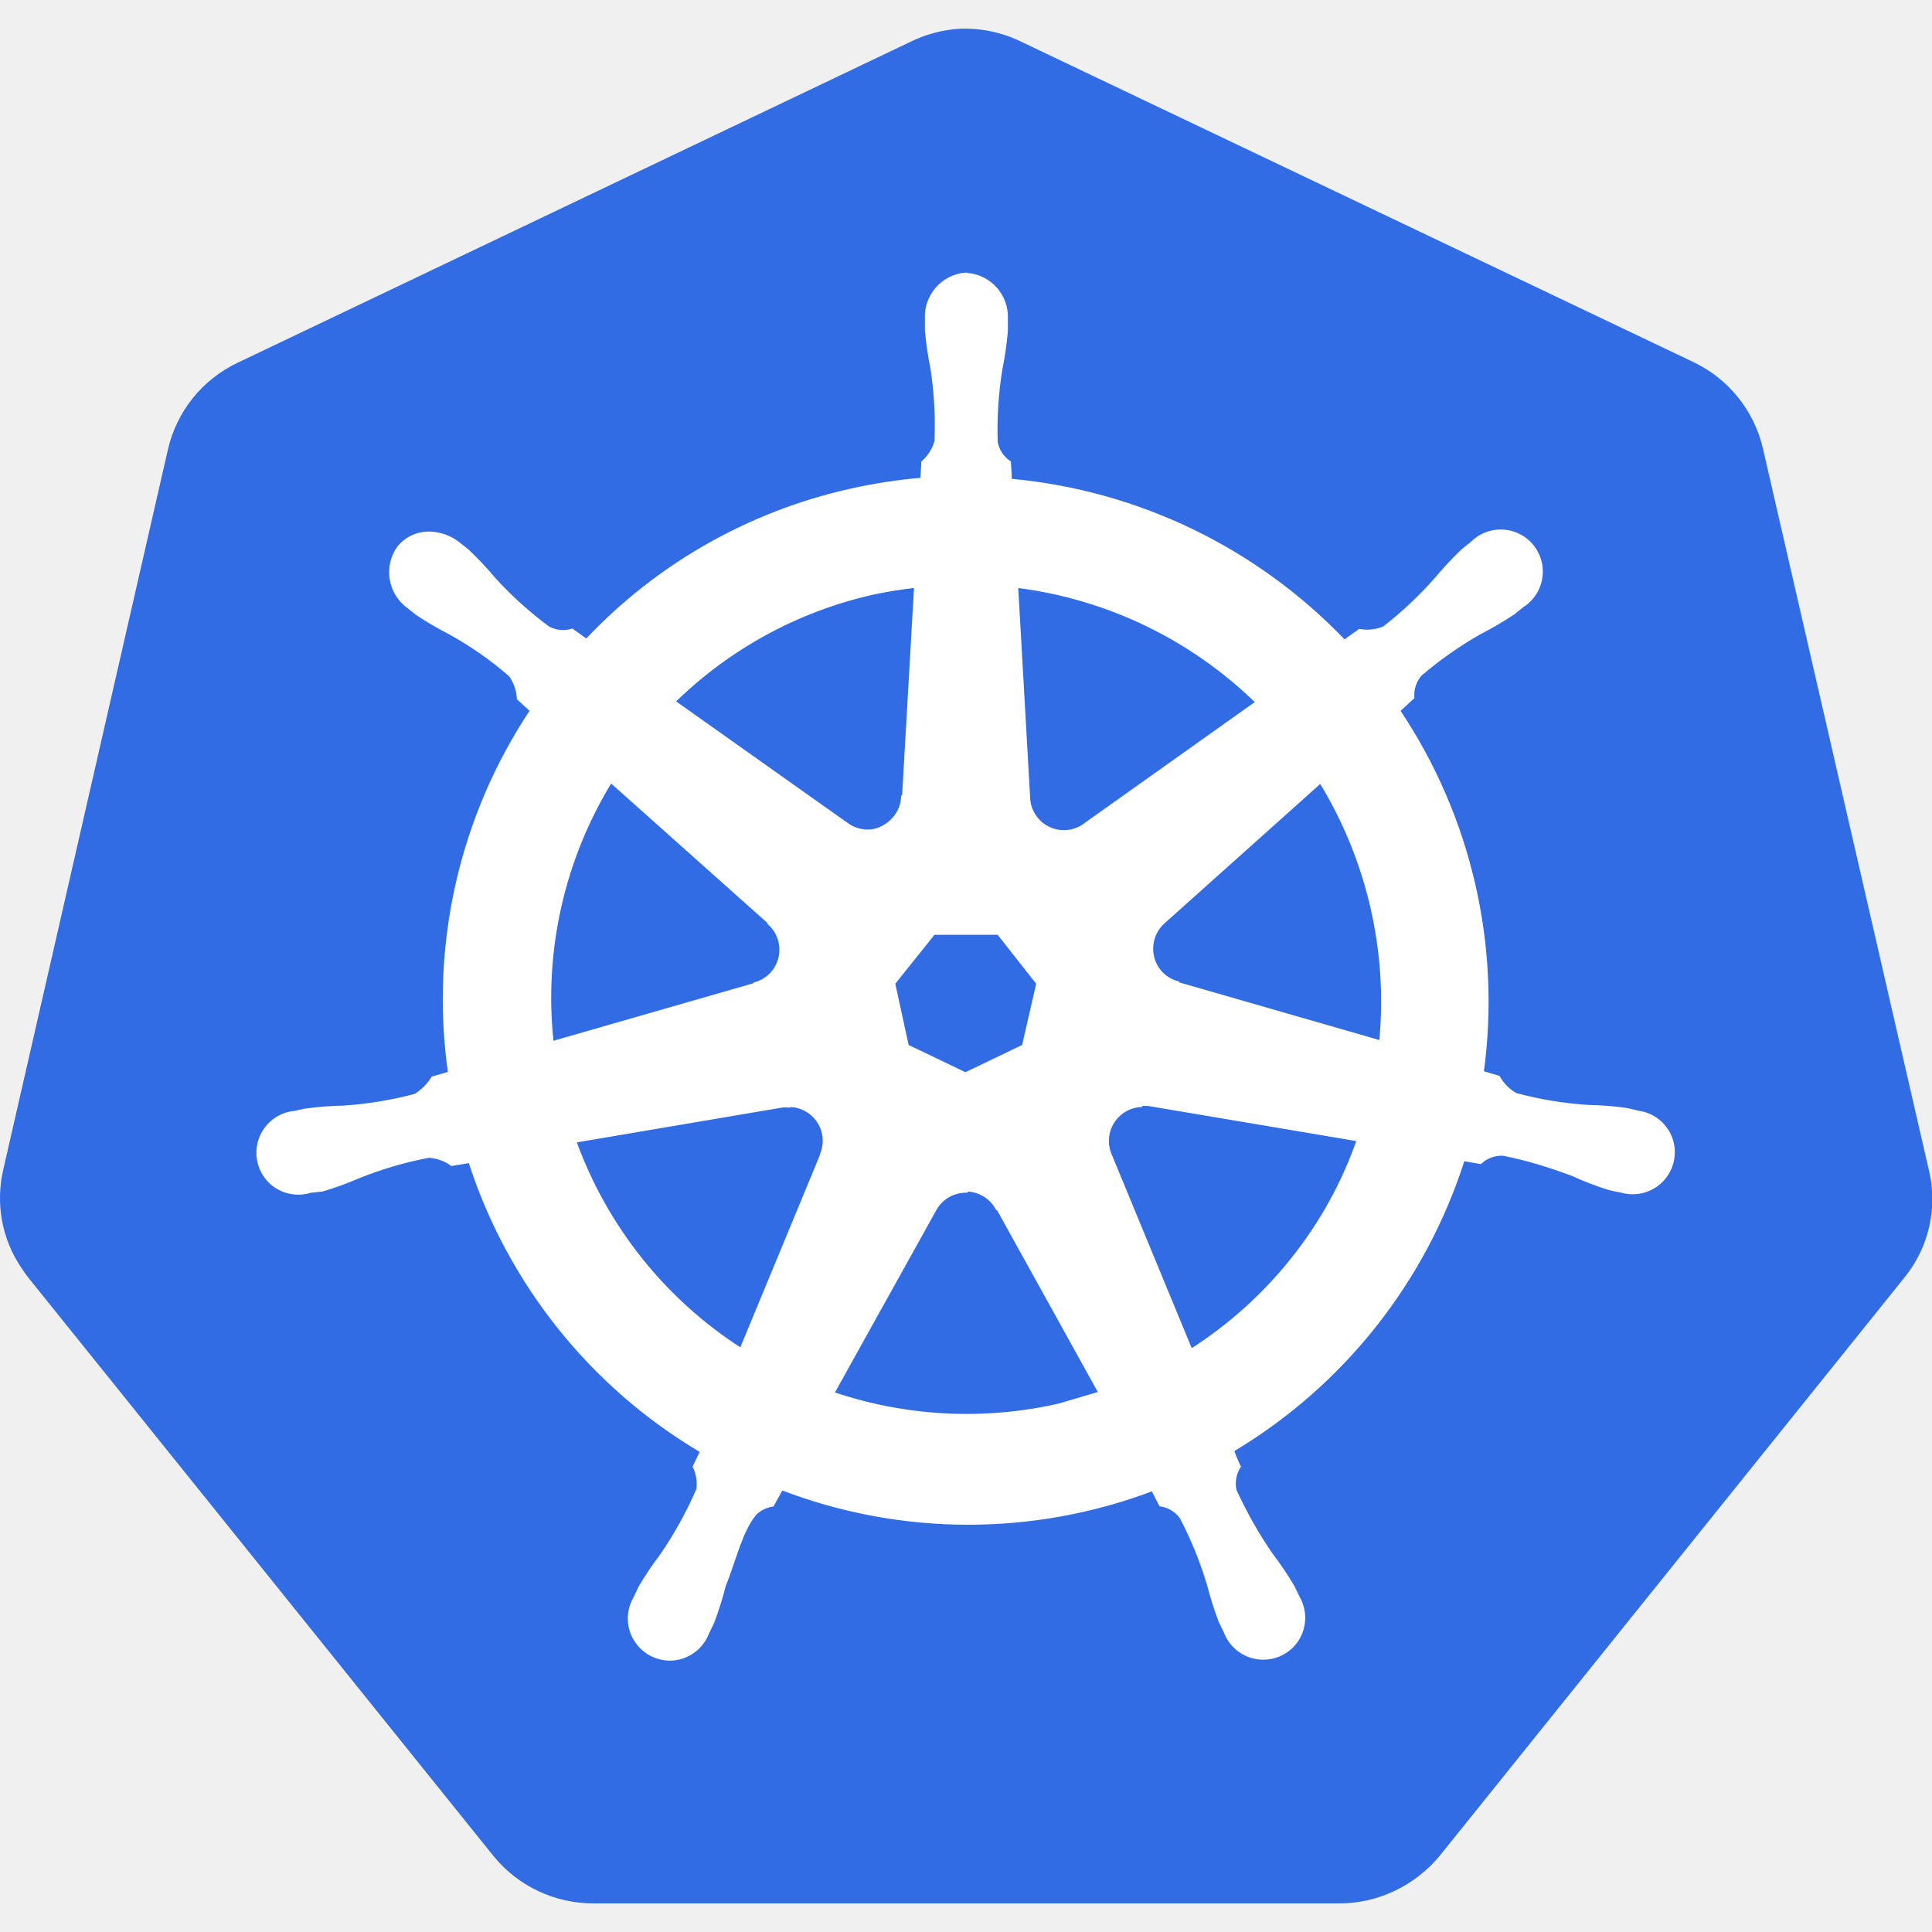
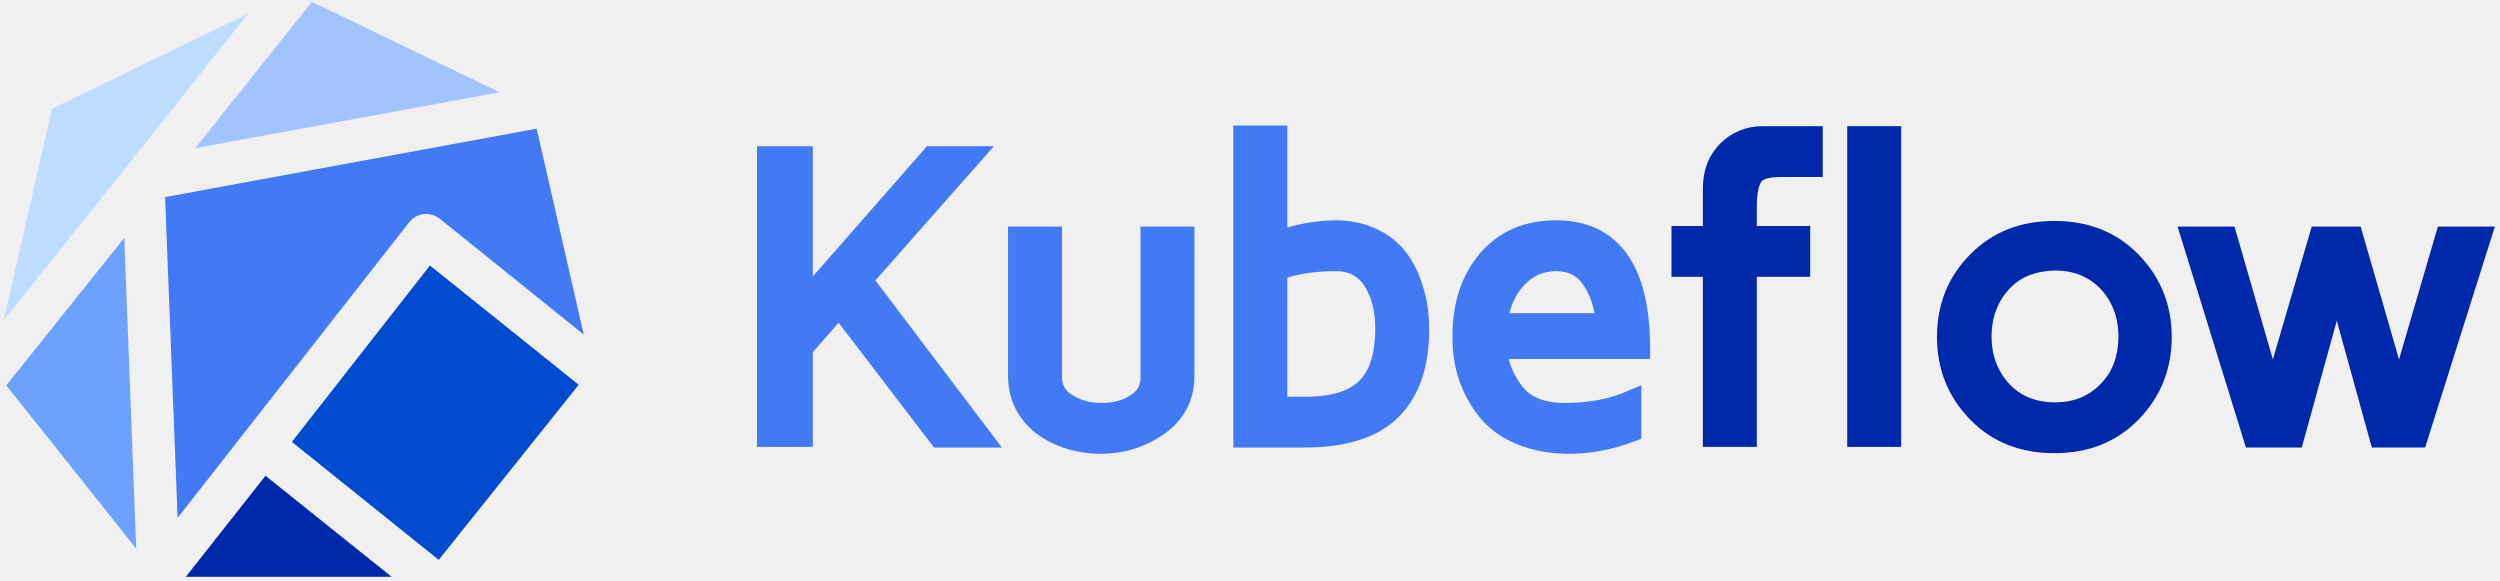
- <svg xmlns="http://www.w3.org/2000/svg" viewBox="0 0 32 32" width="64" height="64">
-   <path d="M15.9.476a2.14 2.14 0 0 0-.823.218L3.932 6.01c-.582.277-1.005.804-1.15 1.432L.054 19.373c-.13.56-.025 1.147.3 1.627q.057.087.12.168l7.7 9.574c.407.5 1.018.787 1.662.784h12.35c.646.001 1.258-.3 1.664-.793l7.696-9.576c.404-.5.555-1.16.4-1.786L29.2 7.43c-.145-.628-.57-1.155-1.15-1.432L16.923.695A2.14 2.14 0 0 0 15.89.476z" fill="#326ce5" />
-   <path d="M16.002 4.542c-.384.027-.675.356-.655.74v.188c.018.213.05.424.092.633a6.22 6.22 0 0 1 .066 1.21c-.038.133-.114.253-.218.345l-.015.282c-.405.034-.807.096-1.203.186-1.666.376-3.183 1.24-4.354 2.485l-.24-.17c-.132.04-.274.025-.395-.04a6.22 6.22 0 0 1-.897-.81 5.55 5.55 0 0 0-.437-.465l-.148-.118c-.132-.106-.294-.167-.463-.175a.64.64 0 0 0-.531.236c-.226.317-.152.756.164.983l.138.11a5.55 5.55 0 0 0 .552.323c.354.197.688.428.998.7a.74.74 0 0 1 .133.384l.218.2c-1.177 1.766-1.66 3.905-1.358 6.006l-.28.08c-.073.116-.17.215-.286.288a6.22 6.22 0 0 1-1.194.197 5.57 5.57 0 0 0-.64.05l-.177.04h-.02a.67.67 0 0 0-.387 1.132.67.67 0 0 0 .684.165h.013l.18-.02c.203-.06.403-.134.598-.218.375-.15.764-.265 1.162-.34.138.008.27.055.382.135l.3-.05c.65 2.017 2.016 3.726 3.84 4.803l-.122.255c.056.117.077.247.06.376-.165.382-.367.748-.603 1.092a5.58 5.58 0 0 0-.358.533l-.085.18a.67.67 0 0 0 .65 1.001.67.67 0 0 0 .553-.432l.083-.17c.076-.2.14-.404.192-.61.177-.437.273-.906.515-1.196a.54.54 0 0 1 .286-.14l.15-.273a8.62 8.62 0 0 0 6.146.015l.133.255c.136.02.258.095.34.205.188.358.34.733.456 1.12a5.57 5.57 0 0 0 .194.611l.083.17a.67.67 0 0 0 1.187.131.67.67 0 0 0 .016-.701l-.087-.18a5.55 5.55 0 0 0-.358-.531c-.23-.332-.428-.686-.6-1.057a.52.52 0 0 1 .068-.4 2.29 2.29 0 0 1-.111-.269c1.82-1.085 3.18-2.8 3.823-4.82l.284.05c.102-.093.236-.142.373-.138.397.076.786.2 1.162.34.195.09.395.166.598.23.048.013.118.024.172.037h.013a.67.67 0 0 0 .841-.851.67.67 0 0 0-.544-.446l-.194-.046a5.57 5.57 0 0 0-.64-.05c-.404-.026-.804-.092-1.194-.197-.12-.067-.22-.167-.288-.288l-.27-.08a8.65 8.65 0 0 0-1.386-5.993l.236-.218c-.01-.137.035-.273.124-.378.307-.264.64-.497.99-.696a5.57 5.57 0 0 0 .552-.323l.146-.118a.67.67 0 0 0-.133-1.202.67.67 0 0 0-.696.161l-.148.118a5.57 5.57 0 0 0-.437.465c-.264.302-.556.577-.873.823a.74.74 0 0 1-.404.044l-.253.18c-1.46-1.53-3.427-2.48-5.535-2.67 0-.1-.013-.25-.015-.297-.113-.078-.192-.197-.218-.332a6.23 6.23 0 0 1 .076-1.207c.043-.21.073-.42.092-.633v-.2c.02-.384-.27-.713-.655-.74zm-.834 5.166l-.2 3.493h-.015c-.01.216-.137.4-.332.504s-.426.073-.6-.054l-2.865-2.03a6.86 6.86 0 0 1 3.303-1.799c.234-.05.47-.088.707-.114zm1.668 0c1.505.187 2.906.863 3.99 1.924l-2.838 2.017c-.175.14-.415.168-.618.072s-.333-.3-.336-.524zm-6.72 3.227l2.62 2.338v.015c.163.142.234.363.186.574s-.21.378-.417.435v.01l-3.362.967a6.86 6.86 0 0 1 .974-4.34zm11.753 0c.796 1.295 1.148 2.814 1.002 4.327l-3.367-.97v-.013c-.21-.057-.37-.224-.417-.435s.023-.43.186-.574l2.6-2.327zm-6.404 2.52h1.072l.655.832-.238 1.04-.963.463-.965-.463-.227-1.04zm3.434 2.838c.045-.005.1-.005.135 0l3.467.585c-.5 1.44-1.487 2.67-2.775 3.493l-1.34-3.244a.59.59 0 0 1 .509-.819zm-5.823.015c.196.003.377.104.484.268s.124.37.047.55v.013l-1.332 3.218C11 21.54 10.032 20.325 9.517 18.9l3.437-.583c.038-.004.077-.004.116 0zm2.904 1.4a.59.59 0 0 1 .537.308h.013l1.694 3.057-.677.2c-1.246.285-2.547.218-3.758-.194l1.7-3.057c.103-.18.293-.29.5-.295z" fill="#fff" stroke="#fff" stroke-width=".055" />
+ <svg xmlns="http://www.w3.org/2000/svg" id="Layer_1" style="enable-background:new 0 0 398.3 92.5" xml:space="preserve" viewBox="0 0 398.3 92.5" version="1.1" y="0px" x="0px">
+   <style type="text/css">
+ 	.st0{fill:#4279F4;}
+ 	.st1{fill:#0028AA;}
+ 	.st2{fill:#014BD1;}
+ 	.st3{fill:#BEDCFF;}
+ 	.st4{fill:#6CA1FF;}
+ 	.st5{fill:#A1C3FF;}
+ 	.st6{fill:#4279F4;stroke:#4279F4;stroke-width:3.197;stroke-miterlimit:10;}
+ 	.st7{fill:#0028AA;stroke:#0028AA;stroke-width:3.197;stroke-miterlimit:10;}
+ </style>
+   <path class="st0" d="m26.3 31.4l2 51.1 36.9-47.1c0.6-0.7 1.4-1.2 2.3-1.3s1.8 0.2 2.5 0.7l23 18.5-7.5-32.8-59.2 10.9z" />
+   <polygon points="29.6 91.9 62.4 91.9 42.3 75.8" class="st1" />
+   <polygon points="68.5 42.3 46.5 70.4 69.9 89.2 92.2 61.3" class="st2" />
+   <polygon points="20.2 26.5 20.2 26.5 39.5 2.2 8.3 17.3 0.6 51" class="st3" />
+   <polygon points="1 61.4 21.7 87.4 19.8 37.9" class="st4" />
+   <polygon points="79.6 14.7 49.7 0.3 31.1 23.6" class="st5" />
+   <path class="st6" d="m122.2 69.6v-44.7h5.7v23.4l20.5-23.4h6.4l-17.4 19.7 19 25.1h-6.8l-15.9-20.8-5.8 6.6v14.1h-5.7z" />
+   <path class="st6" d="m162.2 59.9v-22.2h5.4v22.4c0 1.8 0.8 3.2 2.4 4.2s3.4 1.5 5.5 1.5 4-0.5 5.5-1.5c1.6-1 2.3-2.4 2.3-4.2v-22.4h5.4v22.2c0 3.3-1.4 6-4.1 7.9s-5.8 2.9-9.2 2.9c-3.4 0-6.5-0.9-9.2-2.8-2.6-2-4-4.7-4-8z" />
+   <path class="st6" d="m198.1 69.6v-48h5.4v16.8c3.3-1.1 6.4-1.7 9.3-1.7 2.3 0 4.4 0.5 6.2 1.4s3.2 2.2 4.2 3.7 1.7 3.2 2.2 5.1c0.5 1.8 0.7 3.7 0.7 5.6 0 5.6-1.5 9.9-4.4 12.8s-7.5 4.4-13.8 4.4h-9.8zm5.4-4.8h4.5c4.5 0 7.7-1 9.7-3s3-5.1 3-9.5c0-2.9-0.6-5.4-1.9-7.5s-3.3-3.2-6-3.2c-3.6 0-6.7 0.5-9.3 1.5v21.7z" />
+   <path class="st6" d="m233 53.6c0-5.1 1.4-9.2 4.1-12.3s6.3-4.6 10.8-4.6c8.9 0 13.4 6.3 13.4 18.9h-22.8c0.2 2.6 1.2 5 2.9 7.1s4.4 3.1 7.9 3.1c4.1 0 7.6-0.7 10.6-2v5c-3.2 1.2-6.5 1.9-9.9 1.9-2.9 0-5.5-0.5-7.7-1.4s-4-2.2-5.3-3.8-2.3-3.4-3-5.4-1-4.2-1-6.5zm5.6-2.1h17.3c-0.3-2.9-1.1-5.3-2.4-7.1-1.3-1.9-3.2-2.8-5.6-2.8s-4.5 0.9-6.2 2.7-2.8 4.2-3.1 7.2z" />
+   <path class="st7" d="m267.9 42.5v-4.9h5v-7.6c0-2.5 0.8-4.5 2.3-6s3.4-2.3 5.7-2.3h7.9v4.9h-5c-2.2 0-3.7 0.4-4.4 1.3s-1.1 2.5-1.1 5v4.7h8.5v4.9h-8.5v27.1h-5.4v-27.1h-5z" />
+   <path class="st7" d="m295.9 69.6v-47.9h5.4v47.9h-5.4z" />
+   <path class="st7" d="m315 65.7c-3.2-3.3-4.8-7.3-4.8-12 0-4.8 1.6-8.8 4.8-12 3.2-3.3 7.3-4.9 12.3-4.9s9.1 1.6 12.3 4.9 4.8 7.3 4.8 12-1.6 8.7-4.8 12-7.3 4.9-12.3 4.9-9.1-1.6-12.3-4.9zm3.9-20.7c-2.1 2.3-3.2 5.2-3.2 8.6s1.1 6.3 3.2 8.6 5 3.5 8.5 3.5 6.3-1.2 8.5-3.5 3.2-5.2 3.2-8.6-1.1-6.3-3.2-8.6c-2.2-2.3-5-3.5-8.5-3.5-3.6 0.1-6.4 1.2-8.5 3.5z" />
+   <path class="st7" d="m349.1 37.7h5.7l7.3 25.3 7.4-25.3h5.4l7.3 25.3 7.4-25.3h5.7l-10.1 32h-6.1l-6.8-24.6-6.8 24.6h-6.5l-9.9-32z" />
</svg>
